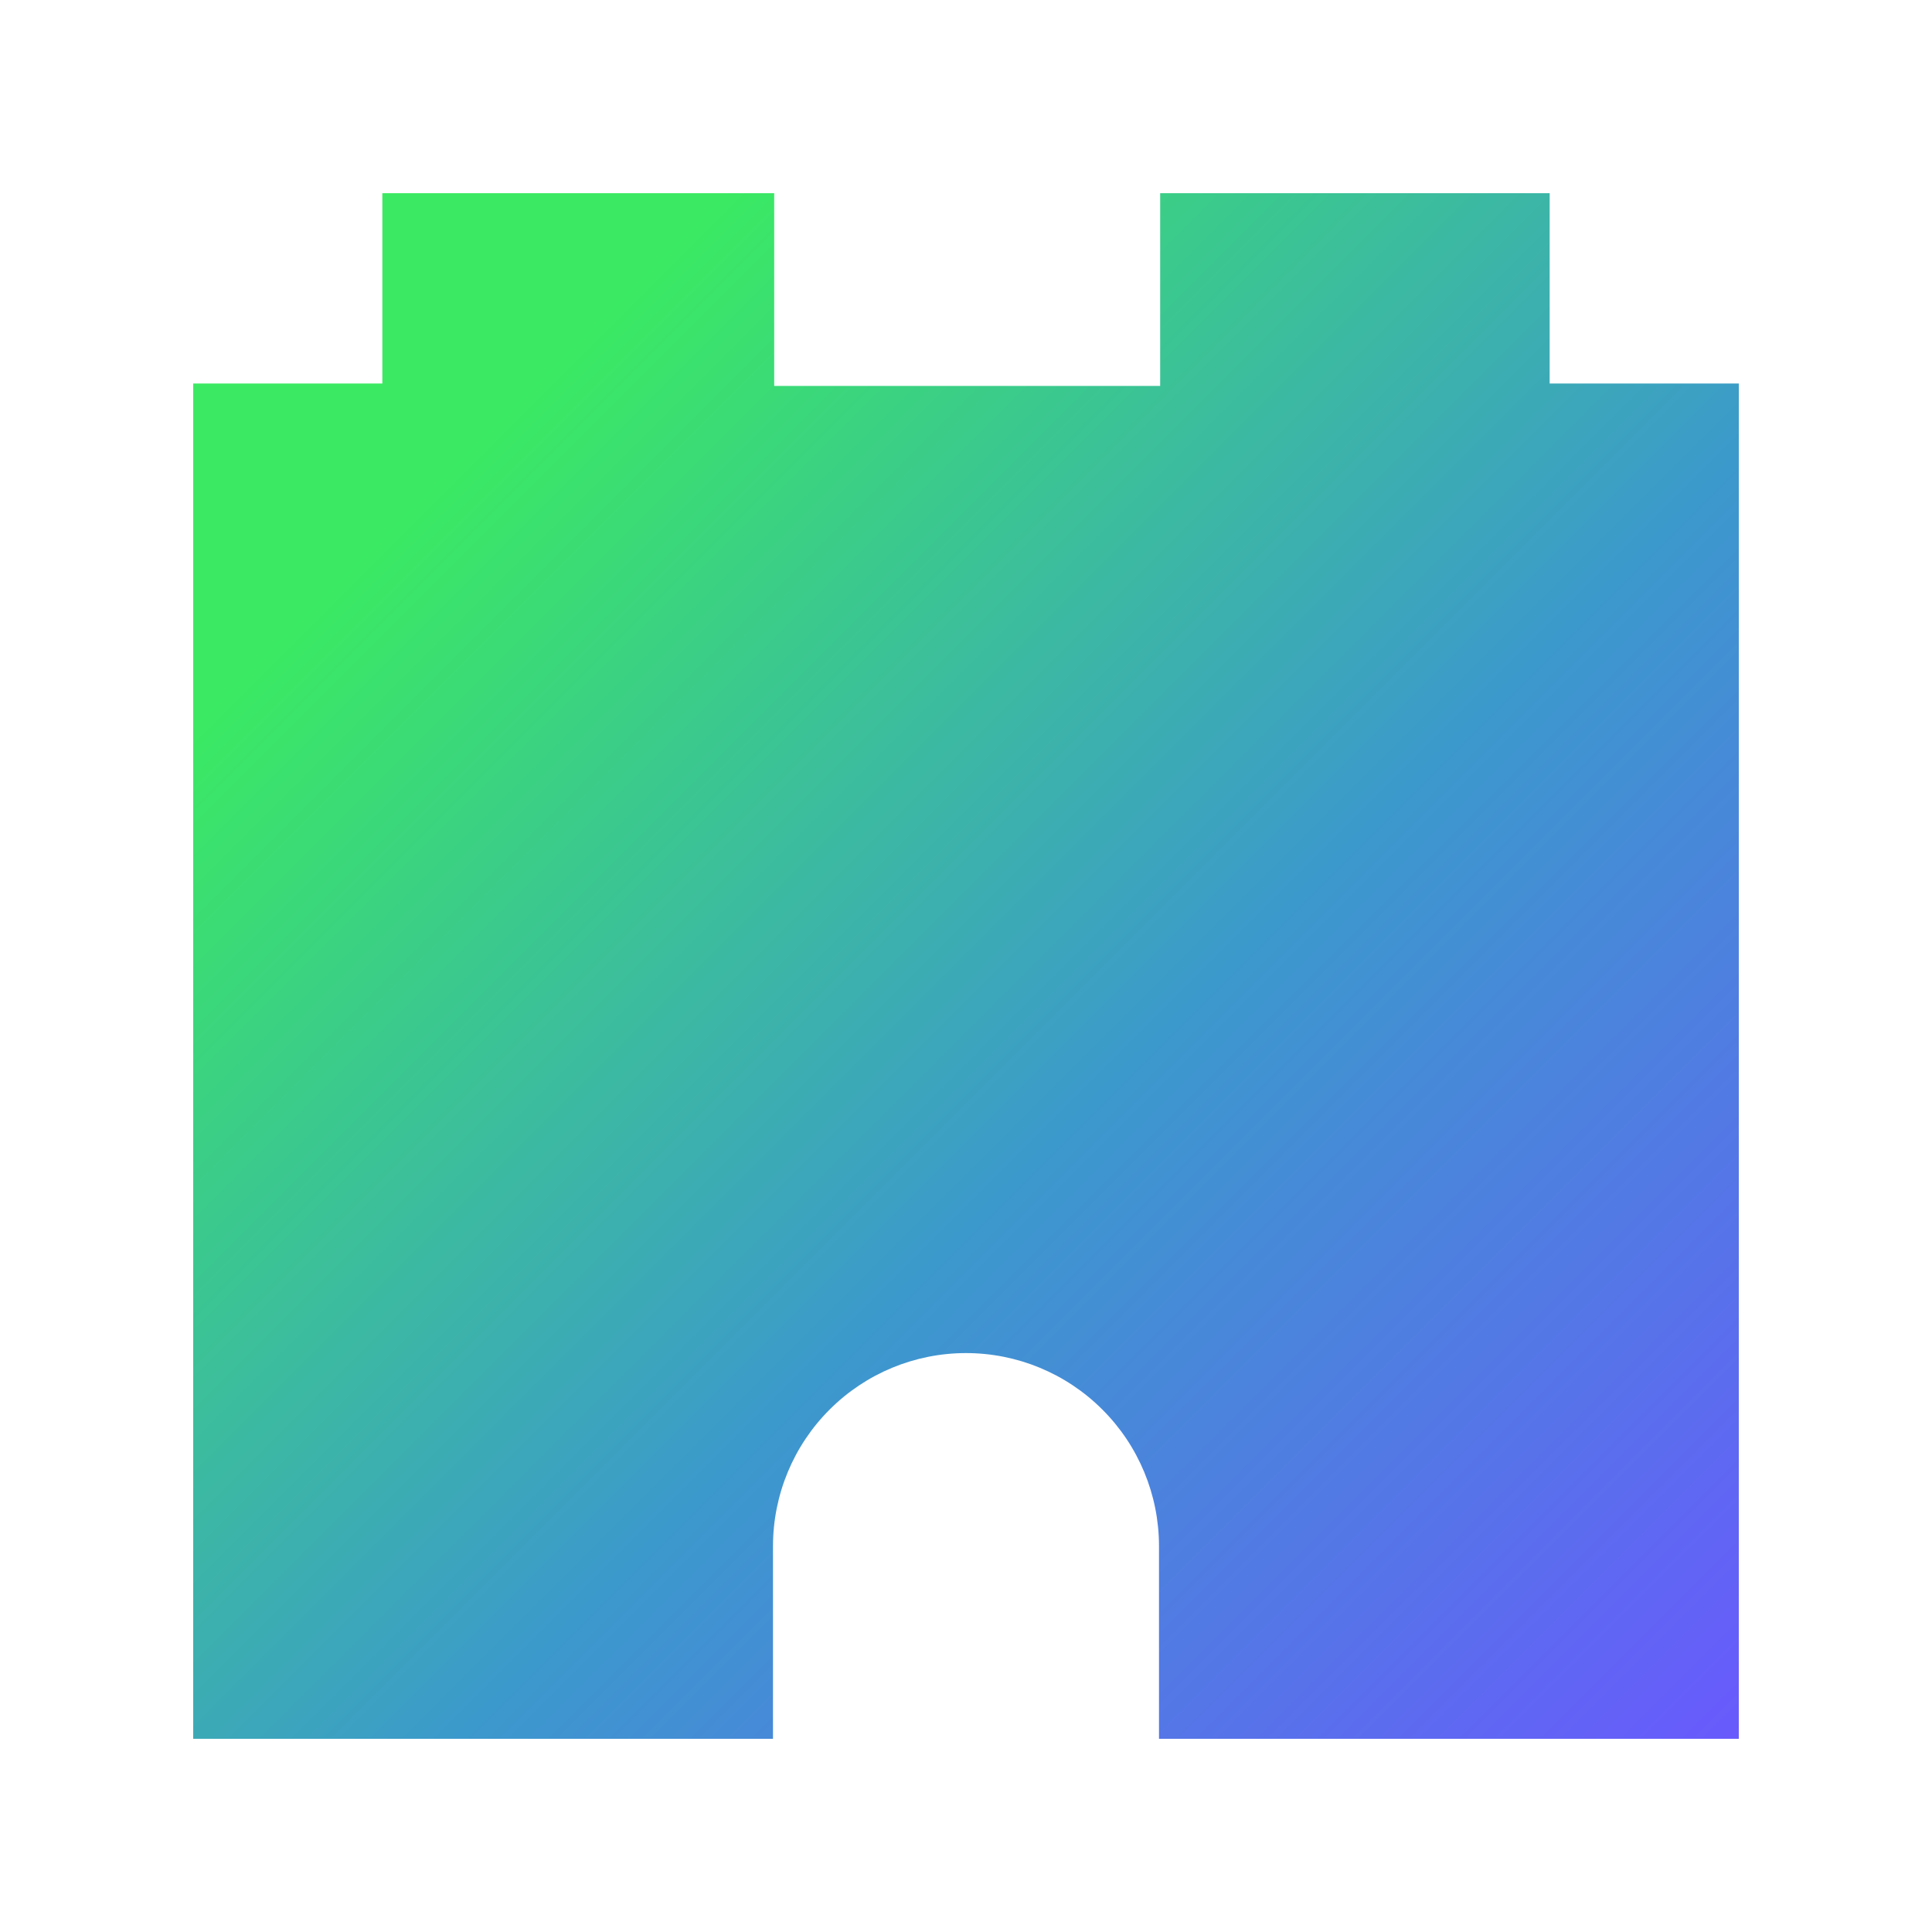
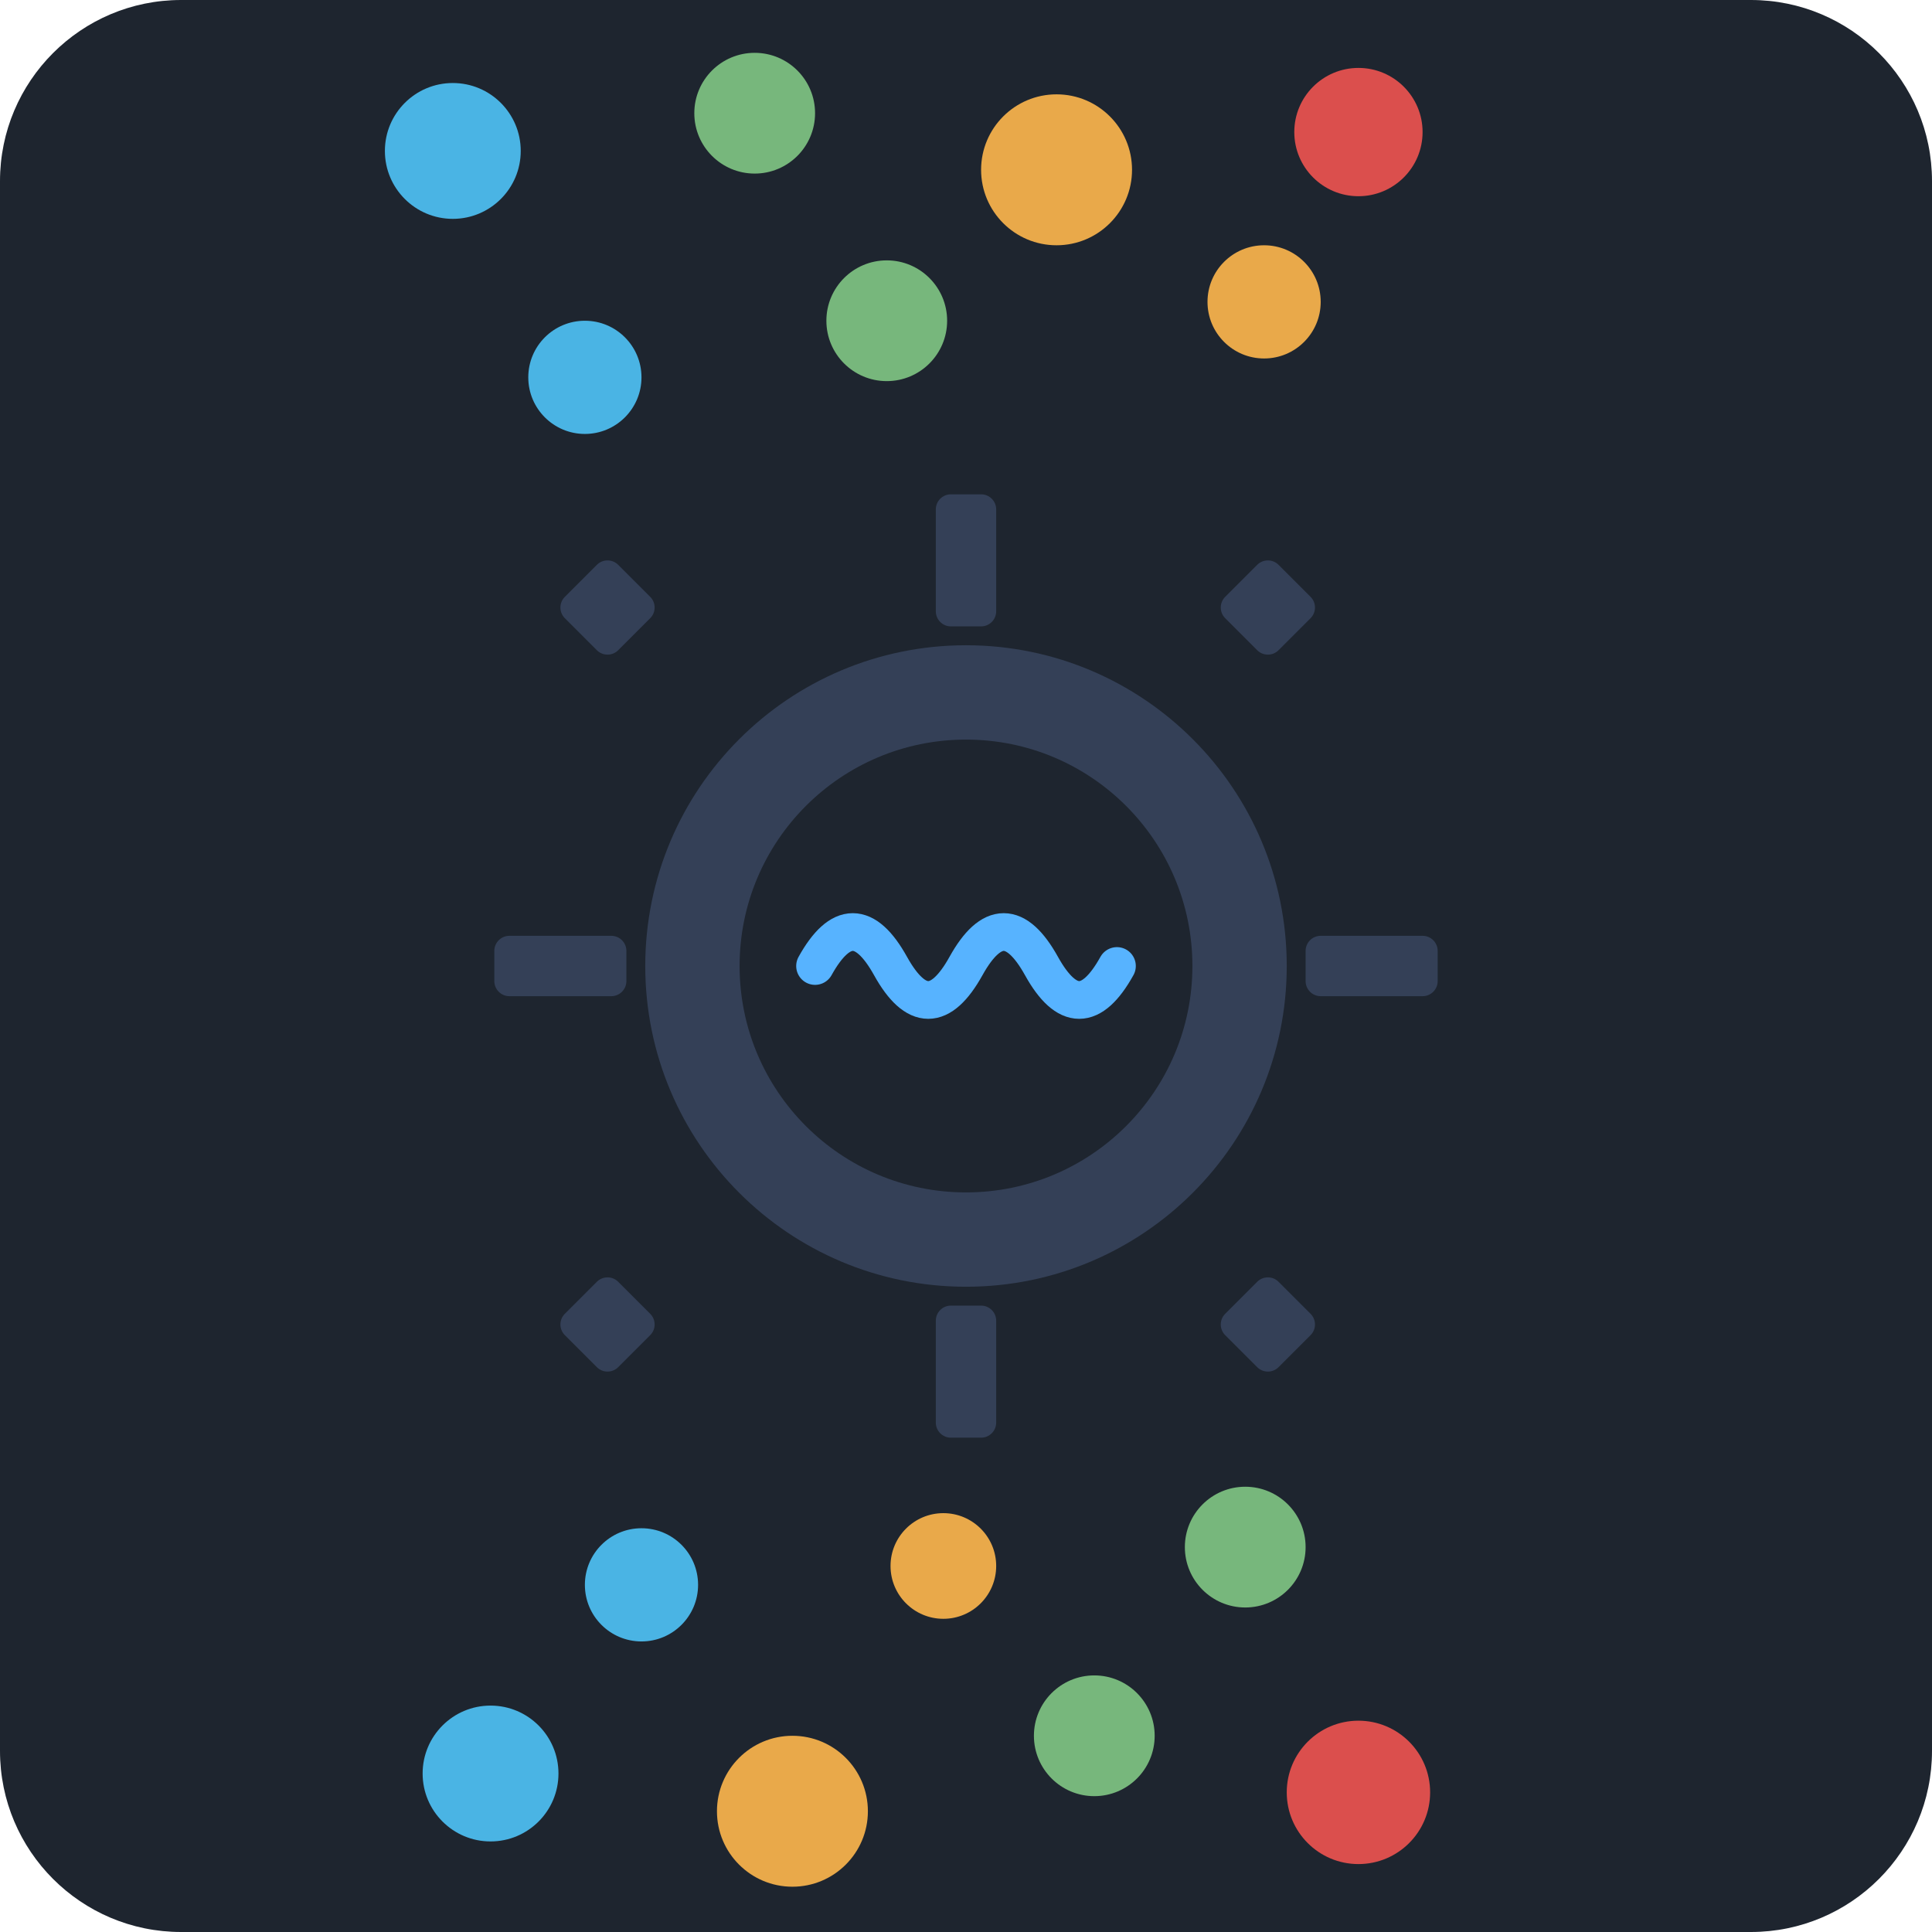
- <svg xmlns="http://www.w3.org/2000/svg" width="40" height="40" viewBox="0 0 40 40" fill="none">
-   <path d="M32.084 7.94V4H24.02V7.99H16.029V4H7.916V7.94H4V36H16.004V32.005C16.006 30.946 16.427 29.931 17.177 29.183C17.926 28.434 18.941 28.014 20 28.014C21.059 28.014 22.074 28.434 22.823 29.183C23.573 29.931 23.994 30.946 23.996 32.005V36H36V7.94H32.084Z" fill="url(#paint0_linear)" />
-   <defs>
-     <linearGradient id="paint0_linear" x1="2.942" y1="4.9" x2="37.777" y2="39.734" gradientUnits="userSpaceOnUse">
-       <stop offset="0.159" stop-color="#3BEA62" />
-       <stop offset="0.54" stop-color="#3C99CC" />
-       <stop offset="0.937" stop-color="#6B57FF" />
-     </linearGradient>
-   </defs>
+ <svg xmlns="http://www.w3.org/2000/svg" width="512" height="512" viewBox="0 0 512 512">
+   <rect width="512" height="512" rx="48" fill="#1e252f" />
+   <g opacity="0.9">
+     <circle cx="120" cy="40" r="18" fill="#4fc3f7" />
+     <circle cx="200" cy="30" r="16" fill="#81c784" />
+     <circle cx="280" cy="45" r="20" fill="#ffb74d" />
+     <circle cx="360" cy="35" r="17" fill="#ef5350" />
+     <circle cx="155" cy="100" r="15" fill="#4fc3f7" />
+     <circle cx="235" cy="85" r="16" fill="#81c784" />
+     <circle cx="335" cy="80" r="15" fill="#ffb74d" />
+   </g>
+   <g opacity="0.9">
+     <circle cx="130" cy="470" r="18" fill="#4fc3f7" />
+     <circle cx="210" cy="480" r="20" fill="#ffb74d" />
+     <circle cx="290" cy="460" r="16" fill="#81c784" />
+     <circle cx="360" cy="475" r="19" fill="#ef5350" />
+     <circle cx="170" cy="420" r="15" fill="#4fc3f7" />
+     <circle cx="250" cy="415" r="14" fill="#ffb74d" />
+     <circle cx="330" cy="410" r="16" fill="#81c784" />
+   </g>
+   <g transform="translate(256 256)">
+     <circle r="85" fill="#344057" />
+     <g fill="#344057">
+       <rect x="-8" y="-125" width="16" height="35" rx="4" />
+       <rect x="-8" y="90" width="16" height="35" rx="4" />
+       <rect x="90" y="-8" width="35" height="16" rx="4" />
+       <rect x="-125" y="-8" width="35" height="16" rx="4" />
+       <rect x="70" y="-105" width="20" height="20" rx="4" transform="rotate(45 80 -95)" />
+       <rect x="70" y="85" width="20" height="20" rx="4" transform="rotate(45 80 95)" />
+       <rect x="-105" y="-105" width="20" height="20" rx="4" transform="rotate(45 -95 -95)" />
+       <rect x="-105" y="85" width="20" height="20" rx="4" transform="rotate(45 -95 95)" />
+     </g>
+     <circle r="60" fill="#1e252f" />
+     <path d="M -40 0              Q -30 -18, -20 0              Q -10 18, 0 0              Q 10 -18, 20 0              Q 30 18, 40 0" stroke="#57b3ff" stroke-width="10" fill="none" stroke-linecap="round" />
+   </g>
</svg>
